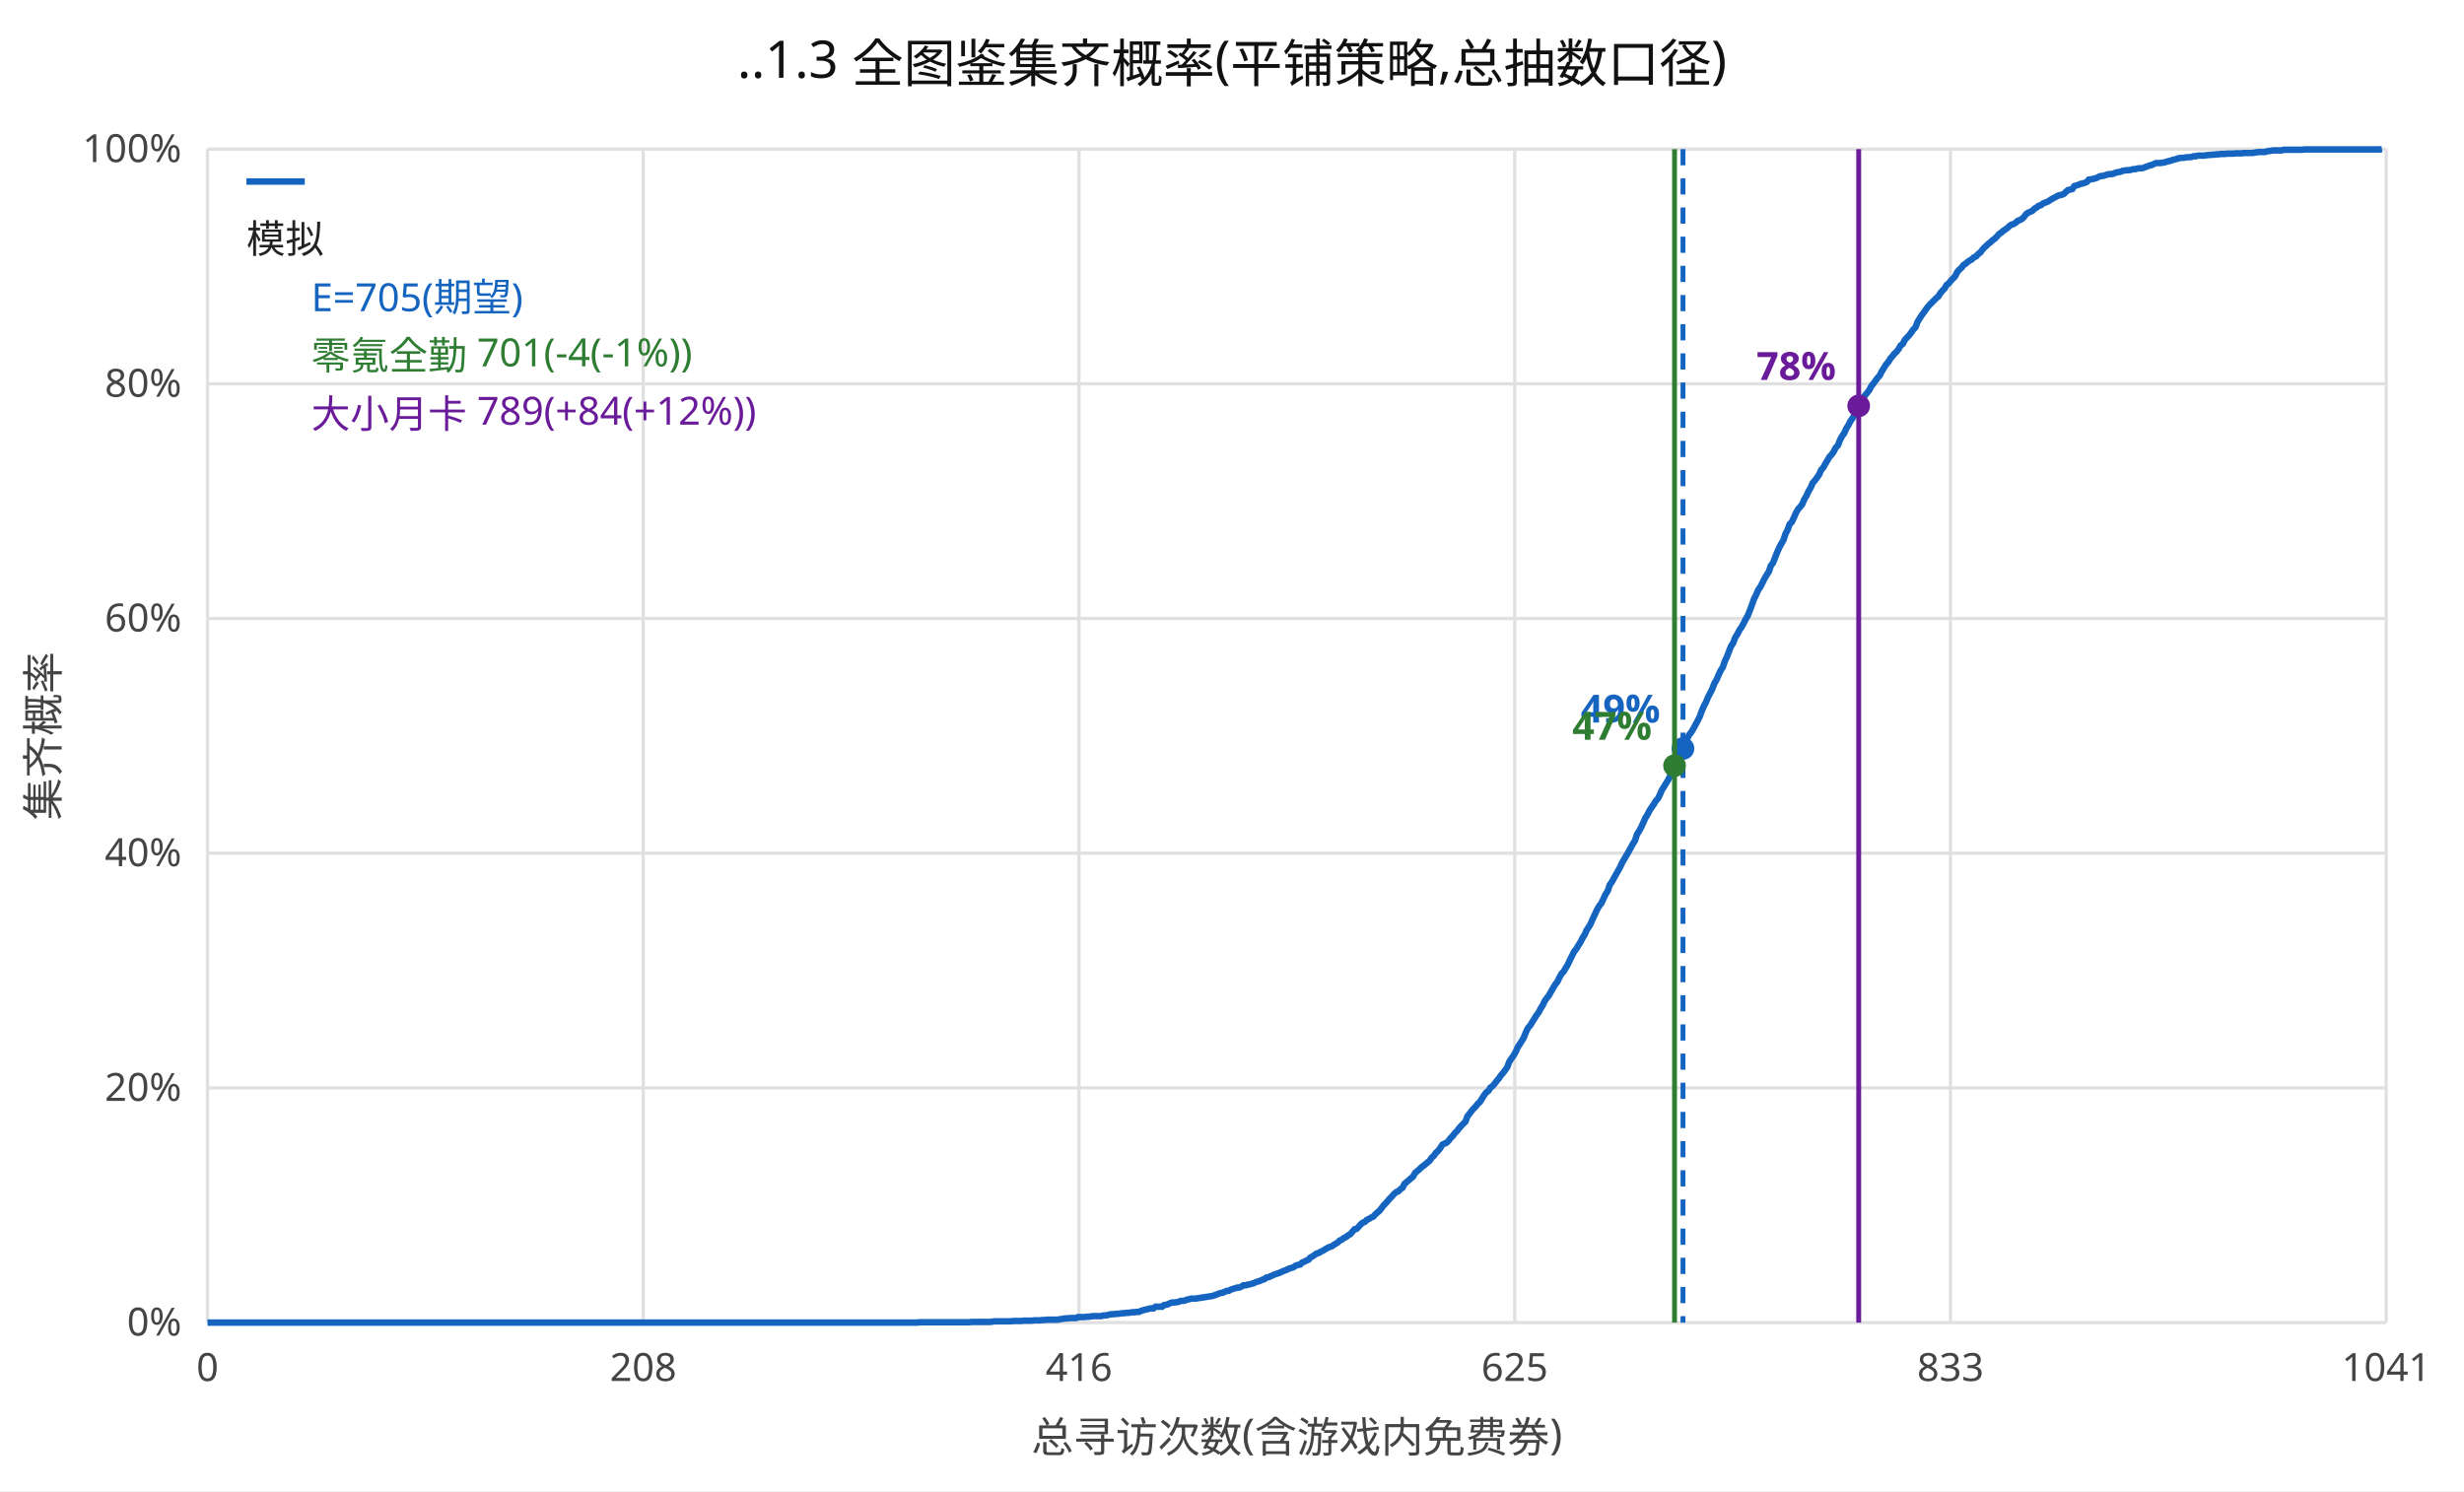
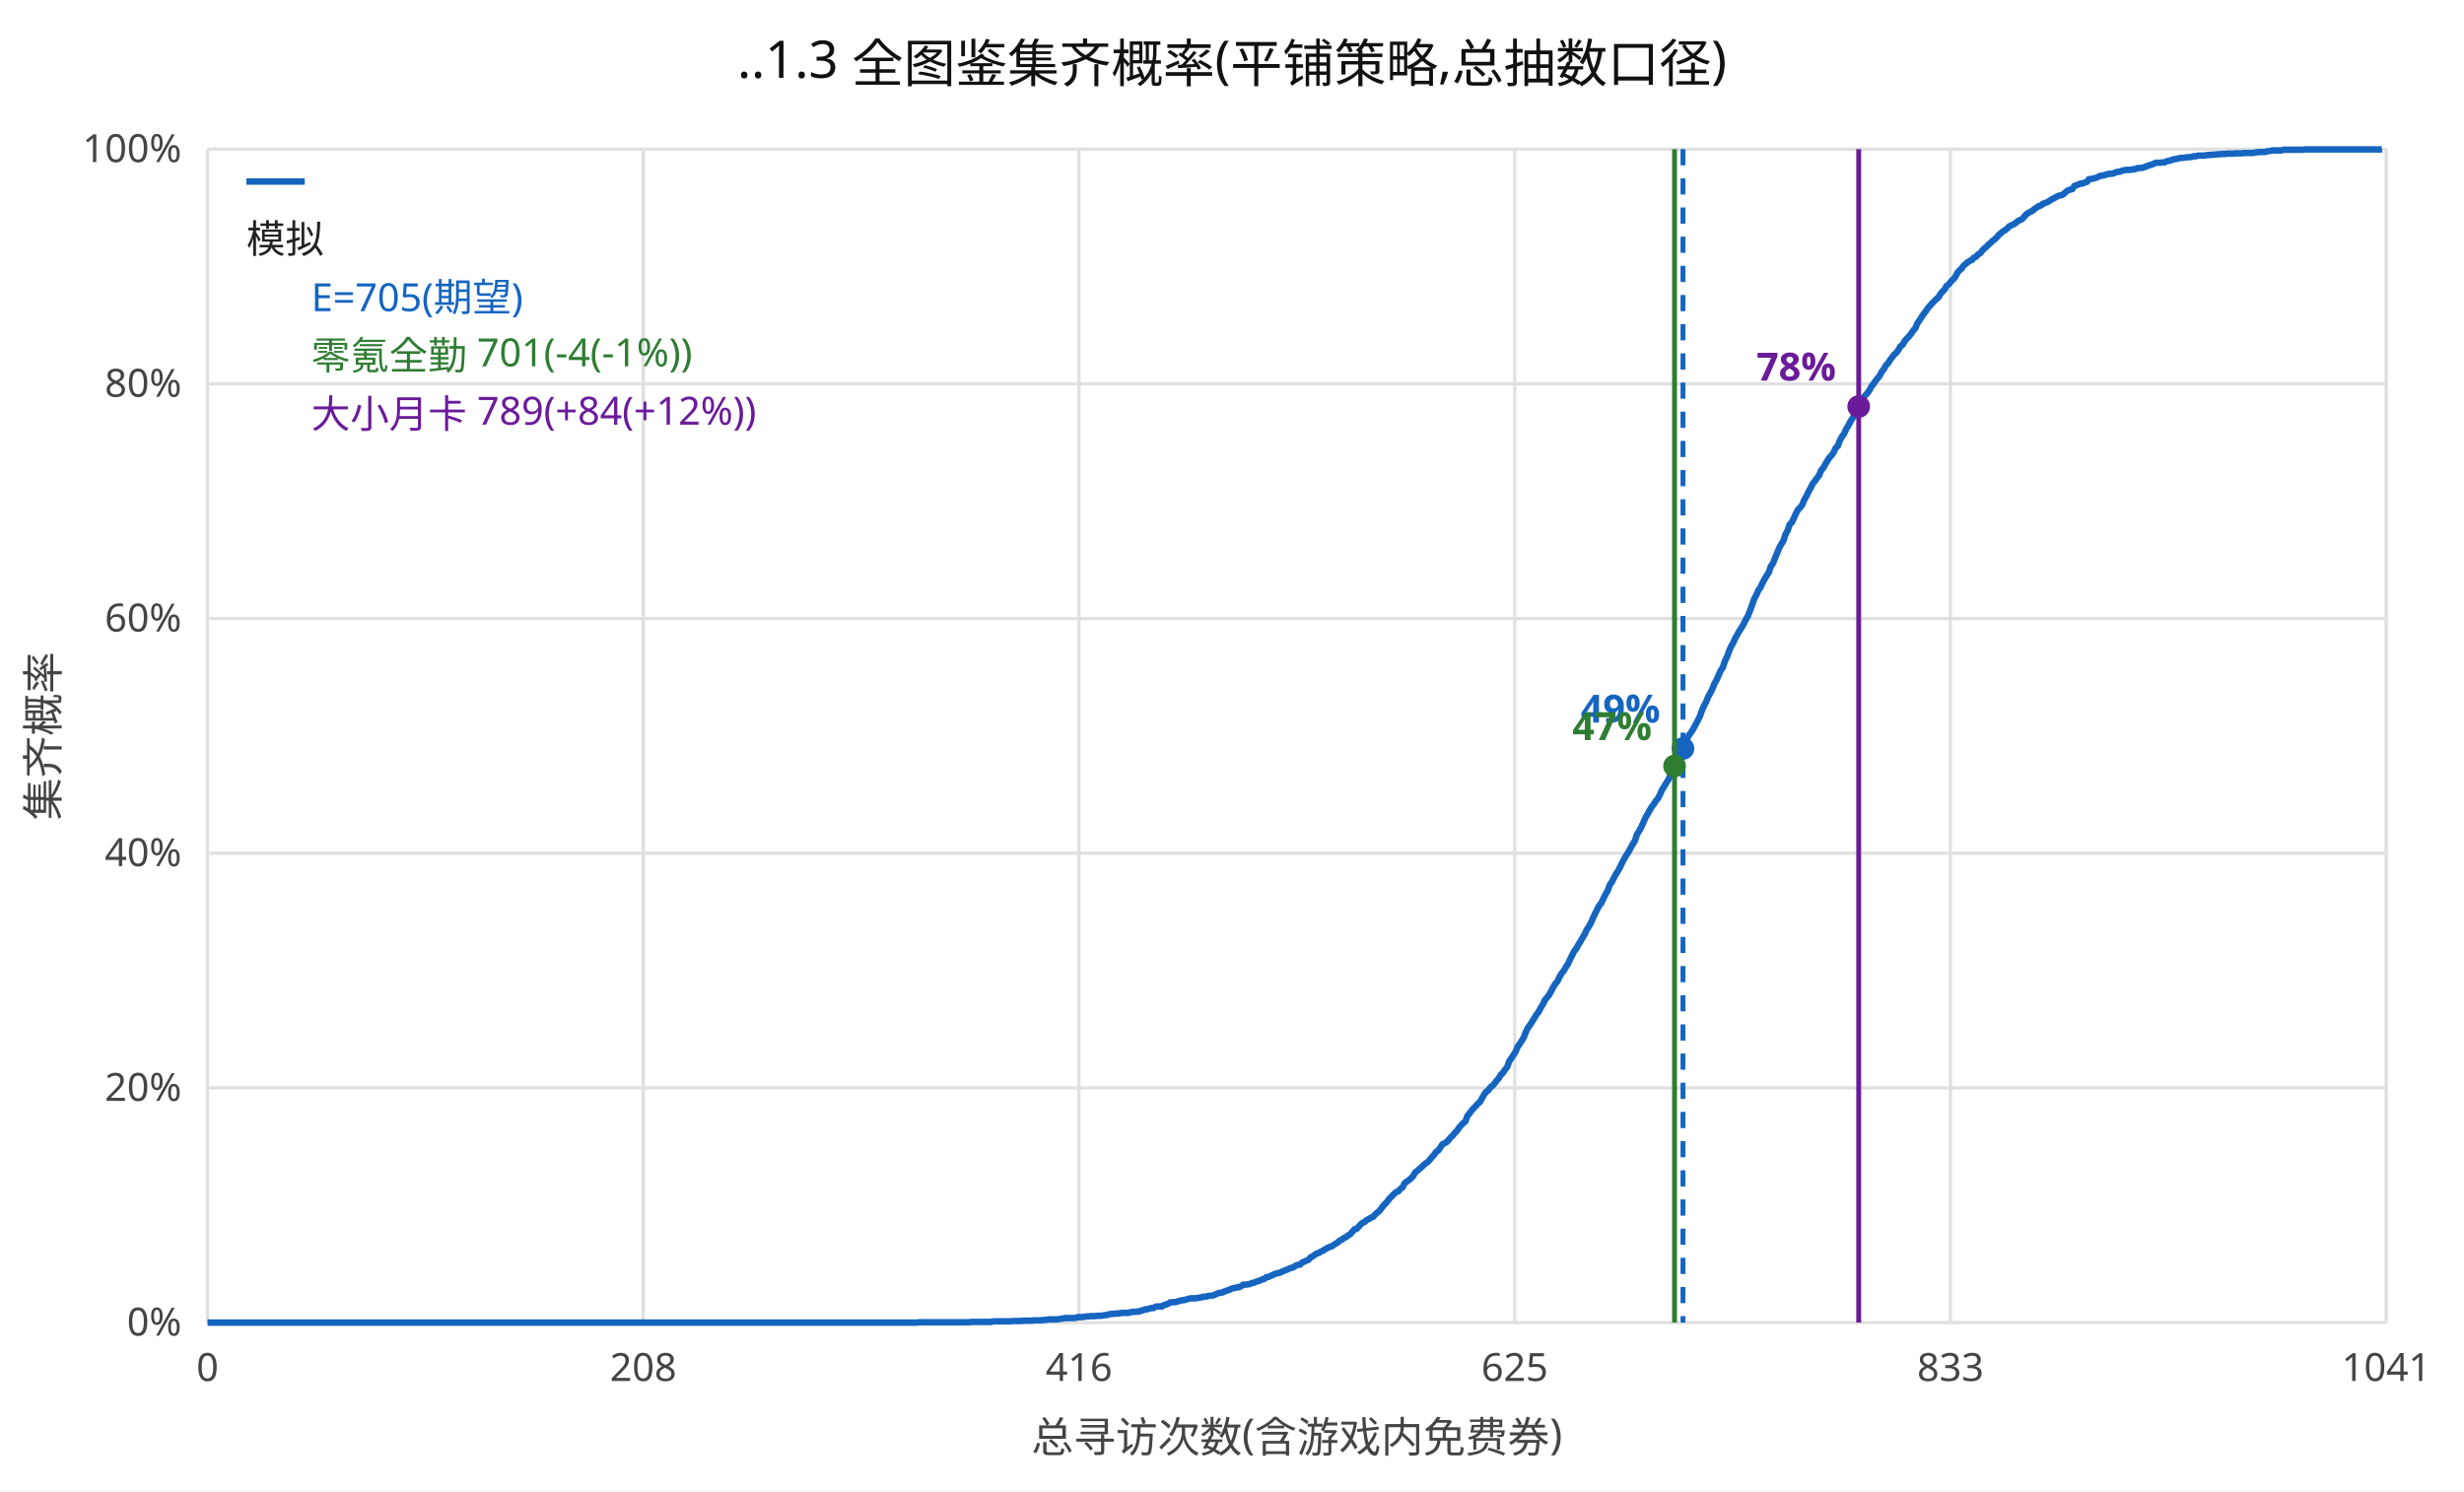
<svg xmlns="http://www.w3.org/2000/svg" width="760" height="460" viewBox="0 0 760 460" font-family="sans-serif">
  <rect x="0" y="0" width="760" height="460" fill="#ffffff" />
  <text x="380.0" y="24" text-anchor="middle" font-size="16" fill="#111">..1.3 全图鉴集齐概率(平铺策略,总抽数口径)</text>
  <line x1="64" y1="408.0" x2="736" y2="408.0" stroke="#e0e0e0" />
  <line x1="64.0" y1="46" x2="64.0" y2="408" stroke="#e0e0e0" />
  <line x1="64" y1="335.6" x2="736" y2="335.6" stroke="#e0e0e0" />
  <line x1="198.4" y1="46" x2="198.4" y2="408" stroke="#e0e0e0" />
  <line x1="64" y1="263.2" x2="736" y2="263.2" stroke="#e0e0e0" />
  <line x1="332.8" y1="46" x2="332.8" y2="408" stroke="#e0e0e0" />
  <line x1="64" y1="190.8" x2="736" y2="190.8" stroke="#e0e0e0" />
  <line x1="467.2" y1="46" x2="467.2" y2="408" stroke="#e0e0e0" />
  <line x1="64" y1="118.4" x2="736" y2="118.4" stroke="#e0e0e0" />
  <line x1="601.6" y1="46" x2="601.6" y2="408" stroke="#e0e0e0" />
  <line x1="64" y1="46.0" x2="736" y2="46.0" stroke="#e0e0e0" />
  <line x1="736.0" y1="46" x2="736.0" y2="408" stroke="#e0e0e0" />
-   <polyline points="64.0,408.0 64.6,408.0 65.3,408.0 65.9,408.0 66.6,408.0 67.2,408.0 67.9,408.0 68.5,408.0 69.2,408.0 69.8,408.0 70.5,408.0 71.1,408.0 71.7,408.0 72.4,408.0 73.0,408.0 73.7,408.0 74.3,408.0 75.0,408.0 75.6,408.0 76.3,408.0 76.9,408.0 77.6,408.0 78.2,408.0 78.8,408.0 79.5,408.0 80.1,408.0 80.8,408.0 81.4,408.0 82.1,408.0 82.7,408.0 83.4,408.0 84.0,408.0 84.7,408.0 85.3,408.0 85.9,408.0 86.6,408.0 87.2,408.0 87.9,408.0 88.5,408.0 89.2,408.0 89.8,408.0 90.5,408.0 91.1,408.0 91.8,408.0 92.4,408.0 93.0,408.0 93.7,408.0 94.3,408.0 95.0,408.0 95.6,408.0 96.3,408.0 96.9,408.0 97.6,408.0 98.2,408.0 98.9,408.0 99.5,408.0 100.1,408.0 100.8,408.0 101.4,408.0 102.1,408.0 102.7,408.0 103.4,408.0 104.0,408.0 104.7,408.0 105.3,408.0 106.0,408.0 106.6,408.0 107.3,408.0 107.9,408.0 108.5,408.0 109.2,408.0 109.8,408.0 110.5,408.0 111.1,408.0 111.8,408.0 112.4,408.0 113.1,408.0 113.7,408.0 114.4,408.0 115.0,408.0 115.6,408.0 116.3,408.0 116.9,408.0 117.6,408.0 118.2,408.0 118.9,408.0 119.5,408.0 120.2,408.0 120.8,408.0 121.5,408.0 122.1,408.0 122.7,408.0 123.4,408.0 124.0,408.0 124.7,408.0 125.3,408.0 126.0,408.0 126.6,408.0 127.3,408.0 127.9,408.0 128.6,408.0 129.2,408.0 129.8,408.0 130.5,408.0 131.1,408.0 131.8,408.0 132.4,408.0 133.1,408.0 133.7,408.0 134.4,408.0 135.0,408.0 135.7,408.0 136.3,408.0 136.9,408.0 137.6,408.0 138.2,408.0 138.9,408.0 139.5,408.0 140.2,408.0 140.8,408.0 141.5,408.0 142.1,408.0 142.8,408.0 143.4,408.0 144.0,408.0 144.7,408.0 145.3,408.0 146.0,408.0 146.6,408.0 147.3,408.0 147.9,408.0 148.6,408.0 149.2,408.0 149.9,408.0 150.5,408.0 151.1,408.0 151.8,408.0 152.4,408.0 153.1,408.0 153.7,408.0 154.4,408.0 155.0,408.0 155.7,408.0 156.3,408.0 157.0,408.0 157.6,408.0 158.2,408.0 158.9,408.0 159.5,408.0 160.2,408.0 160.8,408.0 161.5,408.0 162.1,408.0 162.8,408.0 163.4,408.0 164.1,408.0 164.7,408.0 165.3,408.0 166.0,408.0 166.6,408.0 167.3,408.0 167.9,408.0 168.6,408.0 169.2,408.0 169.9,408.0 170.5,408.0 171.2,408.0 171.8,408.0 172.4,408.0 173.1,408.0 173.7,408.0 174.4,408.0 175.0,408.0 175.7,408.0 176.3,408.0 177.0,408.0 177.6,408.0 178.3,408.0 178.9,408.0 179.6,408.0 180.2,408.0 180.8,408.0 181.5,408.0 182.1,408.0 182.8,408.0 183.4,408.0 184.1,408.0 184.7,408.0 185.4,408.0 186.0,408.0 186.7,408.0 187.3,408.0 187.9,408.0 188.6,408.0 189.2,408.0 189.9,408.0 190.5,408.0 191.2,408.0 191.8,408.0 192.5,408.0 193.1,408.0 193.8,408.0 194.4,408.0 195.0,408.0 195.7,408.0 196.3,408.0 197.0,408.0 197.6,408.0 198.3,408.0 198.9,408.0 199.6,408.0 200.2,408.0 200.9,408.0 201.5,408.0 202.1,408.0 202.8,408.0 203.4,408.0 204.1,408.0 204.7,408.0 205.4,408.0 206.0,408.0 206.7,408.0 207.3,408.0 208.0,408.0 208.6,408.0 209.2,408.0 209.9,408.0 210.5,408.0 211.2,408.0 211.8,408.0 212.5,408.0 213.1,408.0 213.8,408.0 214.4,408.0 215.1,408.0 215.7,408.0 216.3,408.0 217.0,408.0 217.6,408.0 218.3,408.0 218.9,408.0 219.6,408.0 220.2,408.0 220.9,408.0 221.5,408.0 222.2,408.0 222.8,408.0 223.4,408.0 224.1,408.0 224.7,408.0 225.4,408.0 226.0,408.0 226.7,408.0 227.3,408.0 228.0,408.0 228.6,408.0 229.3,408.0 229.9,408.0 230.5,408.0 231.2,408.0 231.8,408.0 232.5,408.0 233.1,408.0 233.8,408.0 234.4,408.0 235.1,408.0 235.7,408.0 236.4,408.0 237.0,408.0 237.6,408.0 238.3,408.0 238.9,408.0 239.6,408.0 240.2,408.0 240.9,408.0 241.5,408.0 242.2,408.0 242.8,408.0 243.5,408.0 244.1,408.0 244.7,408.0 245.4,408.0 246.0,408.0 246.7,408.0 247.3,408.0 248.0,408.0 248.6,408.0 249.3,408.0 249.9,408.0 250.6,408.0 251.2,408.0 251.9,408.0 252.5,408.0 253.1,408.0 253.8,408.0 254.4,408.0 255.1,408.0 255.7,408.0 256.4,408.0 257.0,408.0 257.7,408.0 258.3,408.0 259.0,408.0 259.6,408.0 260.2,408.0 260.9,408.0 261.5,408.0 262.2,408.0 262.8,408.0 263.5,408.0 264.1,408.0 264.8,408.0 265.4,408.0 266.1,408.0 266.7,408.0 267.3,408.0 268.0,408.0 268.6,408.0 269.3,408.0 269.9,408.0 270.6,408.0 271.2,408.0 271.9,408.0 272.5,408.0 273.2,408.0 273.8,408.0 274.4,408.0 275.1,408.0 275.7,408.0 276.4,408.0 277.0,408.0 277.7,408.0 278.3,408.0 279.0,408.0 279.6,408.0 280.3,408.0 280.9,408.0 281.5,408.0 282.2,408.0 282.8,408.0 283.5,407.9 284.1,407.9 284.8,407.9 285.4,407.9 286.1,407.9 286.7,407.9 287.4,407.9 288.0,407.9 288.6,407.9 289.3,407.9 289.9,407.9 290.6,407.9 291.2,407.9 291.9,407.9 292.5,407.9 293.2,407.9 293.8,407.9 294.5,407.9 295.1,407.9 295.7,407.9 296.4,407.9 297.0,407.9 297.7,407.9 298.3,407.9 299.0,407.9 299.6,407.8 300.3,407.8 300.9,407.8 301.6,407.8 302.2,407.8 302.8,407.8 303.5,407.8 304.1,407.8 304.8,407.8 305.4,407.8 306.1,407.7 306.7,407.6 307.4,407.6 308.0,407.6 308.7,407.6 309.3,407.6 309.9,407.6 310.6,407.6 311.2,407.6 311.9,407.6 312.5,407.5 313.2,407.5 313.8,407.5 314.5,407.5 315.1,407.5 315.8,407.4 316.4,407.4 317.0,407.4 317.7,407.4 318.3,407.4 319.0,407.3 319.6,407.3 320.3,407.3 320.9,407.3 321.6,407.2 322.2,407.2 322.9,407.1 323.5,407.1 324.1,407.1 324.8,407.1 325.4,407.1 326.1,407.1 326.7,407.0 327.4,406.9 328.0,406.8 328.7,406.7 329.3,406.7 330.0,406.6 330.6,406.6 331.3,406.6 331.9,406.6 332.5,406.3 333.2,406.3 333.8,406.3 334.5,406.3 335.1,406.2 335.8,406.2 336.4,406.1 337.1,406.0 337.7,406.0 338.4,406.0 339.0,406.0 339.6,406.0 340.3,405.8 340.9,405.8 341.6,405.7 342.2,405.5 342.9,405.4 343.5,405.4 344.2,405.3 344.8,405.3 345.5,405.2 346.1,405.1 346.7,405.1 347.4,405.0 348.0,405.0 348.7,404.9 349.3,404.8 350.0,404.8 350.6,404.7 351.3,404.7 351.9,404.4 352.6,404.2 353.2,404.0 353.8,403.9 354.5,403.7 355.1,403.6 355.8,403.6 356.4,403.1 357.1,403.1 357.7,403.1 358.4,403.1 359.0,402.6 359.7,402.5 360.3,402.3 360.9,402.0 361.6,401.8 362.2,401.8 362.9,401.7 363.5,401.6 364.2,401.3 364.8,401.3 365.5,401.2 366.1,400.9 366.8,400.8 367.4,400.6 368.0,400.6 368.7,400.6 369.3,400.5 370.0,400.4 370.6,400.3 371.3,400.2 371.9,400.1 372.6,400.0 373.2,399.9 373.9,399.8 374.5,399.6 375.1,399.4 375.8,399.1 376.4,398.9 377.1,398.8 377.7,398.5 378.4,398.2 379.0,398.2 379.7,397.8 380.3,397.6 381.0,397.4 381.6,397.2 382.2,397.2 382.9,396.9 383.5,396.5 384.2,396.5 384.8,396.3 385.5,396.2 386.1,396.0 386.8,395.8 387.4,395.5 388.1,395.3 388.7,395.1 389.3,394.8 390.0,394.6 390.6,394.1 391.3,394.0 391.9,393.7 392.6,393.4 393.2,393.1 393.9,392.9 394.5,392.7 395.2,392.4 395.8,392.1 396.4,391.9 397.1,391.6 397.7,391.3 398.4,391.1 399.0,390.9 399.7,390.4 400.3,390.2 401.0,390.1 401.6,389.5 402.3,389.2 402.9,388.9 403.6,388.6 404.2,387.9 404.8,387.6 405.5,387.1 406.1,386.7 406.8,386.5 407.4,386.1 408.1,385.8 408.7,385.4 409.4,385.0 410.0,384.7 410.7,384.5 411.3,384.1 411.9,383.7 412.6,383.3 413.2,382.7 413.9,382.4 414.5,381.9 415.2,381.6 415.8,381.1 416.5,380.7 417.1,380.0 417.8,379.2 418.4,379.1 419.0,378.5 419.7,377.7 420.3,377.2 421.0,376.9 421.6,376.3 422.3,376.0 422.9,375.6 423.6,375.3 424.2,374.6 424.9,374.0 425.5,373.5 426.1,372.7 426.8,371.8 427.4,371.2 428.1,370.4 428.7,369.7 429.4,369.0 430.0,368.3 430.7,367.7 431.3,367.5 432.0,366.8 432.6,366.4 433.2,365.2 433.9,364.6 434.5,364.1 435.2,363.5 435.8,363.0 436.5,361.8 437.1,361.3 437.8,360.7 438.4,360.1 439.1,359.6 439.7,359.1 440.3,358.6 441.0,358.0 441.6,357.1 442.3,356.5 442.9,355.6 443.6,355.0 444.2,354.2 444.9,353.1 445.5,352.8 446.2,352.5 446.8,351.9 447.4,351.1 448.1,350.4 448.7,349.6 449.4,348.9 450.0,348.1 450.7,347.3 451.3,346.7 452.0,346.0 452.6,344.4 453.3,343.5 453.9,342.7 454.5,342.0 455.2,341.3 455.8,340.5 456.5,339.9 457.1,338.9 457.8,337.8 458.4,337.0 459.1,336.5 459.7,335.5 460.4,335.0 461.0,334.3 461.6,333.5 462.3,332.7 462.9,331.8 463.6,331.0 464.2,330.2 464.9,329.2 465.5,327.6 466.2,326.5 466.8,325.7 467.5,324.5 468.1,323.1 468.7,322.2 469.4,321.1 470.0,320.1 470.7,318.3 471.3,317.1 472.0,316.3 472.6,315.3 473.3,314.2 473.9,313.2 474.6,312.3 475.2,311.1 475.9,310.0 476.5,308.7 477.1,307.9 477.8,307.0 478.4,305.9 479.1,304.7 479.7,303.7 480.4,302.8 481.0,301.5 481.7,300.3 482.3,299.7 483.0,298.5 483.6,297.5 484.2,296.2 484.9,294.8 485.5,293.6 486.2,292.7 486.8,291.7 487.5,290.6 488.1,289.4 488.8,288.3 489.4,286.9 490.1,285.9 490.7,284.8 491.3,283.4 492.0,281.9 492.6,280.6 493.3,279.4 493.9,278.7 494.6,277.2 495.2,275.9 495.9,274.8 496.5,273.0 497.2,272.0 497.8,270.9 498.4,269.8 499.1,268.6 499.7,267.5 500.4,266.0 501.0,265.0 501.7,263.8 502.3,262.8 503.0,261.5 503.6,260.4 504.3,259.3 504.9,257.4 505.5,256.5 506.2,255.2 506.8,253.9 507.5,252.3 508.1,251.4 508.8,250.0 509.4,249.1 510.1,248.1 510.7,247.1 511.4,246.3 512.0,245.1 512.6,243.7 513.3,242.6 513.9,241.6 514.6,240.5 515.2,239.2 515.9,237.8 516.5,236.2 517.2,234.9 517.8,233.7 518.5,232.5 519.1,231.0 519.7,229.8 520.4,227.9 521.0,226.7 521.7,225.8 522.3,224.8 523.0,223.5 523.6,222.4 524.3,221.0 524.9,219.3 525.6,217.7 526.2,216.6 526.8,215.1 527.5,213.8 528.1,212.6 528.8,210.8 529.4,209.8 530.1,208.2 530.7,206.9 531.4,205.8 532.0,204.0 532.7,202.5 533.3,200.9 533.9,199.4 534.6,198.3 535.2,196.7 535.9,195.6 536.5,194.4 537.2,193.4 537.8,192.3 538.5,190.9 539.1,189.9 539.8,188.1 540.4,186.5 541.0,184.8 541.7,183.4 542.3,182.0 543.0,181.0 543.6,179.8 544.3,178.4 544.9,177.4 545.6,176.3 546.2,174.5 546.9,173.6 547.5,172.0 548.1,170.5 548.8,168.9 549.4,167.8 550.1,166.6 550.7,164.7 551.4,163.4 552.0,161.7 552.7,161.0 553.3,159.7 554.0,158.1 554.6,157.1 555.3,156.3 555.9,155.5 556.5,154.1 557.2,152.9 557.8,151.6 558.5,150.4 559.1,149.0 559.8,148.2 560.4,147.4 561.1,146.4 561.7,145.0 562.4,144.2 563.0,143.1 563.6,142.1 564.3,140.9 564.9,140.3 565.6,139.3 566.2,138.1 566.9,137.4 567.5,135.8 568.2,134.5 568.8,133.7 569.5,132.1 570.1,131.2 570.7,130.0 571.4,129.0 572.0,128.0 572.7,126.5 573.3,125.2 574.0,123.8 574.6,122.8 575.3,121.9 575.9,121.2 576.6,120.3 577.2,119.1 577.8,118.4 578.5,117.4 579.1,116.6 579.8,115.8 580.4,114.6 581.1,113.5 581.7,112.5 582.4,111.7 583.0,110.7 583.7,109.9 584.3,109.1 584.9,108.6 585.6,107.7 586.2,106.6 586.9,106.1 587.5,104.9 588.2,104.1 588.8,103.5 589.5,102.6 590.1,101.7 590.8,101.0 591.4,99.4 592.0,98.4 592.7,97.3 593.3,96.5 594.0,95.5 594.6,94.7 595.3,93.9 595.9,93.3 596.6,92.6 597.2,92.0 597.9,91.4 598.5,90.4 599.1,89.7 599.8,89.0 600.4,87.9 601.1,87.4 601.7,86.6 602.4,85.9 603.0,85.3 603.7,83.9 604.3,83.2 605.0,82.6 605.6,81.8 606.2,81.4 606.9,80.8 607.5,80.4 608.2,80.0 608.8,79.4 609.5,79.1 610.1,78.4 610.8,77.9 611.4,77.1 612.1,76.3 612.7,75.8 613.3,75.2 614.0,74.7 614.6,74.1 615.3,73.6 615.9,73.0 616.6,72.2 617.2,71.8 617.9,71.2 618.5,70.8 619.2,70.3 619.8,69.7 620.4,69.3 621.1,69.1 621.7,68.7 622.4,68.1 623.0,67.9 623.7,67.5 624.3,66.9 625.0,66.0 625.6,65.6 626.3,65.3 626.9,65.0 627.6,64.3 628.2,64.0 628.8,63.5 629.5,63.3 630.1,62.8 630.8,62.5 631.4,62.3 632.1,61.9 632.7,61.5 633.4,61.1 634.0,60.8 634.7,60.4 635.3,60.2 635.9,60.1 636.6,59.8 637.2,59.2 637.9,58.6 638.5,58.5 639.2,58.3 639.8,57.4 640.5,57.2 641.1,57.0 641.8,56.7 642.4,56.6 643.0,56.4 643.7,56.1 644.3,55.4 645.0,55.3 645.6,55.2 646.3,55.0 646.9,54.8 647.6,54.4 648.2,54.3 648.9,54.2 649.5,54.0 650.1,53.8 650.8,53.7 651.4,53.7 652.1,53.5 652.7,53.2 653.4,53.1 654.0,53.0 654.7,52.7 655.3,52.6 656.0,52.5 656.6,52.5 657.2,52.4 657.9,52.2 658.5,52.2 659.2,52.0 659.8,51.9 660.5,51.9 661.1,51.8 661.8,51.5 662.4,51.3 663.1,51.0 663.7,50.9 664.3,50.6 665.0,50.3 665.6,50.3 666.3,50.3 666.9,50.2 667.6,50.1 668.2,49.9 668.9,49.7 669.5,49.6 670.2,49.3 670.8,49.2 671.4,49.0 672.1,48.8 672.7,48.7 673.4,48.7 674.0,48.6 674.7,48.5 675.3,48.5 676.0,48.4 676.6,48.2 677.3,48.2 677.9,48.0 678.5,48.0 679.2,48.0 679.8,48.0 680.5,47.9 681.1,47.8 681.8,47.8 682.4,47.7 683.1,47.7 683.7,47.6 684.4,47.6 685.0,47.5 685.6,47.5 686.3,47.5 686.9,47.4 687.6,47.4 688.2,47.4 688.9,47.4 689.5,47.3 690.2,47.3 690.8,47.3 691.5,47.3 692.1,47.2 692.7,47.2 693.4,47.2 694.0,47.2 694.7,47.2 695.3,47.1 696.0,47.0 696.6,46.9 697.3,46.9 697.9,46.9 698.6,46.9 699.2,46.7 699.9,46.6 700.5,46.5 701.1,46.4 701.8,46.4 702.4,46.4 703.1,46.4 703.7,46.4 704.4,46.2 705.0,46.2 705.7,46.2 706.3,46.2 707.0,46.2 707.6,46.2 708.2,46.2 708.9,46.2 709.5,46.2 710.2,46.2 710.8,46.1 711.5,46.1 712.1,46.1 712.8,46.1 713.4,46.1 714.1,46.1 714.7,46.1 715.3,46.1 716.0,46.1 716.6,46.1 717.3,46.1 717.9,46.1 718.6,46.1 719.2,46.1 719.9,46.1 720.5,46.1 721.2,46.1 721.8,46.1 722.4,46.1 723.1,46.1 723.7,46.1 724.4,46.1 725.0,46.1 725.7,46.1 726.3,46.1 727.0,46.1 727.6,46.1 728.3,46.1 728.9,46.1 729.5,46.1 730.2,46.1 730.8,46.1 731.5,46.1 732.1,46.1 732.8,46.1 733.4,46.1 734.1,46.1 734.7,46.0" fill="none" stroke="#1565c0" stroke-width="2" />
+   <polyline points="64.0,408.0 64.6,408.0 65.3,408.0 65.9,408.0 66.6,408.0 67.2,408.0 67.9,408.0 68.5,408.0 69.2,408.0 69.8,408.0 70.5,408.0 71.1,408.0 71.7,408.0 72.4,408.0 73.0,408.0 73.7,408.0 74.3,408.0 75.0,408.0 75.6,408.0 76.3,408.0 76.9,408.0 77.6,408.0 78.2,408.0 78.8,408.0 79.5,408.0 80.1,408.0 80.8,408.0 81.4,408.0 82.1,408.0 82.7,408.0 83.4,408.0 84.0,408.0 84.7,408.0 85.3,408.0 85.9,408.0 86.6,408.0 87.2,408.0 87.9,408.0 88.5,408.0 89.2,408.0 89.8,408.0 90.5,408.0 91.1,408.0 91.8,408.0 92.4,408.0 93.0,408.0 93.7,408.0 94.3,408.0 95.0,408.0 95.6,408.0 96.3,408.0 96.9,408.0 97.6,408.0 98.2,408.0 98.9,408.0 99.5,408.0 100.1,408.0 100.8,408.0 101.4,408.0 102.1,408.0 102.7,408.0 103.4,408.0 104.0,408.0 104.7,408.0 105.3,408.0 106.0,408.0 106.6,408.0 107.3,408.0 107.9,408.0 108.5,408.0 109.2,408.0 109.8,408.0 110.5,408.0 111.1,408.0 111.8,408.0 112.4,408.0 113.1,408.0 113.7,408.0 114.4,408.0 115.0,408.0 115.6,408.0 116.3,408.0 116.9,408.0 117.6,408.0 118.2,408.0 118.9,408.0 119.5,408.0 120.2,408.0 120.8,408.0 121.5,408.0 122.1,408.0 122.7,408.0 123.4,408.0 124.0,408.0 124.7,408.0 125.3,408.0 126.0,408.0 126.6,408.0 127.3,408.0 127.9,408.0 128.6,408.0 129.2,408.0 129.8,408.0 130.5,408.0 131.1,408.0 131.8,408.0 132.4,408.0 133.1,408.0 133.7,408.0 134.4,408.0 135.0,408.0 135.7,408.0 136.3,408.0 136.9,408.0 137.6,408.0 138.2,408.0 138.9,408.0 139.5,408.0 140.2,408.0 140.8,408.0 141.5,408.0 142.1,408.0 142.8,408.0 143.4,408.0 144.0,408.0 144.7,408.0 145.3,408.0 146.0,408.0 146.6,408.0 147.3,408.0 147.9,408.0 148.6,408.0 149.2,408.0 149.9,408.0 150.5,408.0 151.1,408.0 151.8,408.0 152.4,408.0 153.1,408.0 153.7,408.0 154.4,408.0 155.0,408.0 155.7,408.0 156.3,408.0 157.0,408.0 157.6,408.0 158.2,408.0 158.9,408.0 159.5,408.0 160.2,408.0 160.8,408.0 161.5,408.0 162.1,408.0 162.8,408.0 163.4,408.0 164.1,408.0 164.7,408.0 165.3,408.0 166.0,408.0 166.6,408.0 167.3,408.0 167.9,408.0 168.6,408.0 169.2,408.0 169.9,408.0 170.5,408.0 171.2,408.0 171.8,408.0 172.4,408.0 173.1,408.0 173.7,408.0 174.4,408.0 175.0,408.0 175.7,408.0 176.3,408.0 177.0,408.0 177.6,408.0 178.3,408.0 178.9,408.0 179.6,408.0 180.2,408.0 180.8,408.0 181.5,408.0 182.1,408.0 182.8,408.0 183.4,408.0 184.1,408.0 184.7,408.0 185.4,408.0 186.0,408.0 186.7,408.0 187.3,408.0 187.9,408.0 188.6,408.0 189.2,408.0 189.9,408.0 190.5,408.0 191.2,408.0 191.8,408.0 192.5,408.0 193.1,408.0 193.8,408.0 194.4,408.0 195.0,408.0 195.7,408.0 196.3,408.0 197.0,408.0 197.6,408.0 198.3,408.0 198.9,408.0 199.6,408.0 200.2,408.0 200.9,408.0 201.5,408.0 202.1,408.0 202.8,408.0 203.4,408.0 204.1,408.0 204.7,408.0 205.4,408.0 206.0,408.0 206.7,408.0 207.3,408.0 208.0,408.0 208.6,408.0 209.2,408.0 209.9,408.0 210.5,408.0 211.2,408.0 211.8,408.0 212.5,408.0 213.1,408.0 213.8,408.0 214.4,408.0 215.1,408.0 215.7,408.0 216.3,408.0 217.0,408.0 217.6,408.0 218.3,408.0 218.9,408.0 219.6,408.0 220.2,408.0 220.9,408.0 221.5,408.0 222.2,408.0 222.8,408.0 223.4,408.0 224.1,408.0 224.7,408.0 225.4,408.0 226.0,408.0 226.7,408.0 227.3,408.0 228.0,408.0 228.6,408.0 229.3,408.0 229.9,408.0 230.5,408.0 231.2,408.0 231.8,408.0 232.5,408.0 233.1,408.0 233.8,408.0 234.4,408.0 235.1,408.0 235.7,408.0 236.4,408.0 237.0,408.0 237.6,408.0 238.3,408.0 238.9,408.0 239.6,408.0 240.2,408.0 240.9,408.0 241.5,408.0 242.2,408.0 242.8,408.0 243.5,408.0 244.1,408.0 244.7,408.0 245.4,408.0 246.0,408.0 246.7,408.0 247.3,408.0 248.0,408.0 248.6,408.0 249.3,408.0 249.9,408.0 250.6,408.0 251.2,408.0 251.9,408.0 252.5,408.0 253.1,408.0 253.8,408.0 254.4,408.0 255.1,408.0 255.7,408.0 256.4,408.0 257.0,408.0 257.7,408.0 258.3,408.0 259.0,408.0 259.6,408.0 260.2,408.0 260.9,408.0 261.5,408.0 262.2,408.0 262.8,408.0 263.5,408.0 264.1,408.0 264.8,408.0 265.4,408.0 266.1,408.0 266.7,408.0 267.3,408.0 268.0,408.0 268.6,408.0 269.3,408.0 269.9,408.0 270.6,408.0 271.2,408.0 271.9,408.0 272.5,408.0 273.2,408.0 273.8,408.0 274.4,408.0 275.1,408.0 275.7,408.0 276.4,408.0 277.0,408.0 277.7,408.0 278.3,408.0 279.0,408.0 279.6,408.0 280.3,408.0 280.9,408.0 281.5,408.0 282.2,408.0 282.8,408.0 283.5,407.9 284.1,407.9 284.8,407.9 285.4,407.9 286.1,407.9 286.7,407.9 287.4,407.9 288.0,407.9 288.6,407.9 289.3,407.9 289.9,407.9 290.6,407.9 291.2,407.9 291.9,407.9 292.5,407.9 293.2,407.9 293.8,407.9 294.5,407.9 295.1,407.9 295.7,407.9 296.4,407.9 297.0,407.9 297.7,407.9 298.3,407.9 299.0,407.9 299.6,407.8 300.3,407.8 300.9,407.8 301.6,407.8 302.2,407.8 302.8,407.8 303.5,407.8 304.1,407.8 304.8,407.8 305.4,407.8 306.1,407.7 306.7,407.6 307.4,407.6 308.0,407.6 308.7,407.6 309.3,407.6 309.9,407.6 310.6,407.6 311.2,407.6 311.9,407.6 312.5,407.5 313.2,407.5 313.8,407.5 314.5,407.5 315.1,407.5 315.8,407.4 316.4,407.4 317.0,407.4 317.7,407.4 318.3,407.4 319.0,407.3 319.6,407.3 320.3,407.3 320.9,407.3 321.6,407.2 322.2,407.2 322.9,407.1 323.5,407.0 324.1,407.0 324.8,407.0 325.4,407.0 326.1,407.0 326.7,406.9 327.4,406.8 328.0,406.7 328.7,406.6 329.3,406.6 330.0,406.6 330.6,406.6 331.3,406.6 331.9,406.5 332.5,406.3 333.2,406.3 333.8,406.3 334.5,406.2 335.1,406.1 335.8,406.1 336.4,406.0 337.1,406.0 337.7,406.0 338.4,405.9 339.0,405.9 339.6,405.9 340.3,405.8 340.9,405.7 341.6,405.6 342.2,405.4 342.9,405.3 343.5,405.3 344.2,405.2 344.8,405.2 345.5,405.1 346.1,405.0 346.7,405.0 347.4,405.0 348.0,405.0 348.7,404.8 349.3,404.7 350.0,404.7 350.6,404.6 351.3,404.6 351.9,404.3 352.6,404.2 353.2,403.9 353.8,403.9 354.5,403.7 355.1,403.5 355.8,403.5 356.4,403.1 357.1,403.0 357.7,403.0 358.4,403.0 359.0,402.6 359.7,402.4 360.3,402.2 360.9,401.8 361.6,401.7 362.2,401.7 362.9,401.6 363.5,401.4 364.2,401.2 364.8,401.1 365.5,401.0 366.1,400.8 366.8,400.6 367.4,400.5 368.0,400.5 368.7,400.5 369.3,400.4 370.0,400.3 370.6,400.2 371.3,400.0 371.9,400.0 372.6,399.8 373.2,399.7 373.9,399.7 374.5,399.5 375.1,399.2 375.8,398.9 376.4,398.8 377.1,398.7 377.7,398.4 378.4,398.1 379.0,398.0 379.7,397.6 380.3,397.4 381.0,397.3 381.6,397.1 382.2,397.1 382.9,396.7 383.5,396.3 384.2,396.3 384.8,396.2 385.5,396.1 386.1,395.8 386.8,395.7 387.4,395.4 388.1,395.2 388.7,395.0 389.3,394.7 390.0,394.5 390.6,394.0 391.3,393.9 391.9,393.6 392.6,393.3 393.2,393.0 393.9,392.8 394.5,392.7 395.2,392.4 395.8,392.1 396.4,391.9 397.1,391.6 397.7,391.3 398.4,391.1 399.0,390.9 399.7,390.4 400.3,390.2 401.0,390.1 401.6,389.5 402.3,389.2 402.9,388.9 403.6,388.6 404.2,387.9 404.8,387.6 405.5,387.1 406.1,386.7 406.8,386.5 407.4,386.1 408.1,385.8 408.7,385.4 409.4,385.0 410.0,384.7 410.7,384.5 411.3,384.1 411.9,383.7 412.6,383.3 413.2,382.7 413.9,382.4 414.5,381.9 415.2,381.6 415.8,381.1 416.5,380.7 417.1,380.0 417.8,379.2 418.4,379.1 419.0,378.5 419.7,377.7 420.3,377.2 421.0,376.9 421.6,376.3 422.3,376.0 422.9,375.6 423.6,375.3 424.2,374.6 424.9,374.0 425.5,373.5 426.1,372.7 426.8,371.8 427.4,371.2 428.1,370.4 428.7,369.6 429.4,368.9 430.0,368.3 430.7,367.7 431.3,367.5 432.0,366.7 432.6,366.3 433.2,365.1 433.9,364.5 434.5,364.1 435.2,363.5 435.8,362.9 436.5,361.7 437.1,361.2 437.8,360.6 438.4,360.1 439.1,359.4 439.7,358.9 440.3,358.5 441.0,357.8 441.6,357.0 442.3,356.3 442.9,355.4 443.6,354.9 444.2,354.1 444.9,353.0 445.5,352.7 446.2,352.3 446.8,351.7 447.4,350.9 448.1,350.3 448.7,349.5 449.4,348.8 450.0,347.9 450.7,347.1 451.3,346.5 452.0,345.9 452.6,344.3 453.3,343.4 453.9,342.6 454.5,341.9 455.2,341.2 455.8,340.5 456.5,339.9 457.1,338.8 457.8,337.6 458.4,336.8 459.1,336.3 459.7,335.4 460.4,334.9 461.0,334.2 461.6,333.4 462.3,332.6 462.9,331.6 463.6,330.9 464.2,330.0 464.9,329.1 465.5,327.4 466.2,326.4 466.8,325.5 467.5,324.4 468.1,322.9 468.7,322.1 469.4,321.0 470.0,320.0 470.7,318.2 471.3,317.0 472.0,316.1 472.6,315.1 473.3,314.0 473.9,313.0 474.6,312.1 475.2,310.9 475.9,309.8 476.5,308.5 477.1,307.8 477.8,306.9 478.4,305.8 479.1,304.5 479.7,303.5 480.4,302.7 481.0,301.4 481.7,300.2 482.3,299.5 483.0,298.3 483.6,297.4 484.2,296.1 484.9,294.7 485.5,293.5 486.2,292.6 486.8,291.5 487.5,290.4 488.1,289.3 488.8,288.2 489.4,286.8 490.1,285.8 490.7,284.7 491.3,283.3 492.0,281.8 492.6,280.6 493.3,279.3 493.9,278.6 494.6,277.1 495.2,275.9 495.9,274.7 496.5,273.0 497.2,272.0 497.8,270.8 498.4,269.7 499.1,268.6 499.7,267.5 500.4,266.0 501.0,264.9 501.7,263.7 502.3,262.8 503.0,261.5 503.6,260.4 504.3,259.3 504.9,257.4 505.5,256.5 506.2,255.2 506.8,253.9 507.5,252.3 508.1,251.3 508.8,250.0 509.4,249.0 510.1,248.1 510.7,247.1 511.4,246.3 512.0,245.1 512.6,243.7 513.3,242.6 513.9,241.6 514.6,240.5 515.2,239.2 515.9,237.9 516.5,236.3 517.2,234.9 517.8,233.7 518.5,232.5 519.1,231.0 519.7,229.8 520.4,227.9 521.0,226.7 521.7,225.8 522.3,224.8 523.0,223.5 523.6,222.4 524.3,221.0 524.9,219.3 525.6,217.7 526.2,216.6 526.8,215.1 527.5,213.8 528.1,212.7 528.8,210.9 529.4,209.9 530.1,208.3 530.7,206.9 531.4,205.9 532.0,204.0 532.7,202.6 533.3,200.9 533.9,199.5 534.6,198.3 535.2,196.9 535.9,195.7 536.5,194.6 537.2,193.6 537.8,192.5 538.5,191.1 539.1,190.1 539.8,188.3 540.4,186.7 541.0,184.9 541.7,183.6 542.3,182.2 543.0,181.2 543.6,179.9 544.3,178.6 544.9,177.6 545.6,176.5 546.2,174.7 546.9,173.7 547.5,172.1 548.1,170.7 548.8,169.0 549.4,167.9 550.1,166.8 550.7,164.9 551.4,163.6 552.0,161.8 552.7,161.1 553.3,159.8 554.0,158.3 554.6,157.2 555.3,156.5 555.9,155.7 556.5,154.2 557.2,153.0 557.8,151.7 558.5,150.5 559.1,149.2 559.8,148.4 560.4,147.5 561.1,146.6 561.7,145.1 562.4,144.3 563.0,143.2 563.6,142.2 564.3,141.1 564.9,140.5 565.6,139.5 566.2,138.2 566.9,137.5 567.5,135.8 568.2,134.6 568.8,133.8 569.5,132.2 570.1,131.3 570.7,130.1 571.4,129.0 572.0,128.1 572.7,126.6 573.3,125.4 574.0,123.9 574.6,123.0 575.3,122.0 575.9,121.4 576.6,120.4 577.2,119.3 577.8,118.5 578.5,117.5 579.1,116.7 579.8,115.9 580.4,114.7 581.1,113.8 581.7,112.7 582.4,112.0 583.0,111.0 583.7,110.1 584.3,109.3 584.9,108.8 585.6,107.9 586.2,106.8 586.9,106.3 587.5,105.2 588.2,104.4 588.8,103.8 589.5,102.9 590.1,102.0 590.8,101.2 591.4,99.7 592.0,98.9 592.7,97.8 593.3,96.9 594.0,96.0 594.6,95.1 595.3,94.3 595.9,93.6 596.6,92.9 597.2,92.3 597.9,91.7 598.5,90.7 599.1,90.0 599.8,89.3 600.4,88.2 601.1,87.7 601.7,86.9 602.4,86.2 603.0,85.6 603.7,84.2 604.3,83.5 605.0,82.9 605.6,82.0 606.2,81.5 606.9,80.9 607.5,80.5 608.2,80.2 608.8,79.5 609.5,79.2 610.1,78.5 610.8,78.1 611.4,77.3 612.1,76.6 612.7,76.1 613.3,75.5 614.0,74.9 614.6,74.3 615.3,73.8 615.9,73.2 616.6,72.4 617.2,71.9 617.9,71.3 618.5,71.0 619.2,70.4 619.8,69.8 620.4,69.5 621.1,69.2 621.7,68.8 622.4,68.2 623.0,67.9 623.7,67.6 624.3,66.9 625.0,66.1 625.6,65.7 626.3,65.3 626.9,65.0 627.6,64.4 628.2,64.0 628.8,63.6 629.5,63.4 630.1,62.9 630.8,62.6 631.4,62.4 632.1,62.0 632.7,61.6 633.4,61.2 634.0,60.9 634.7,60.5 635.3,60.3 635.9,60.2 636.6,59.8 637.2,59.2 637.9,58.7 638.5,58.5 639.2,58.3 639.8,57.4 640.5,57.1 641.1,56.9 641.8,56.6 642.4,56.6 643.0,56.3 643.7,56.1 644.3,55.3 645.0,55.2 645.6,55.1 646.3,54.9 646.9,54.7 647.6,54.3 648.2,54.2 648.9,54.1 649.5,53.9 650.1,53.7 650.8,53.6 651.4,53.6 652.1,53.4 652.7,53.1 653.4,53.0 654.0,52.9 654.7,52.6 655.3,52.5 656.0,52.4 656.6,52.4 657.2,52.4 657.9,52.2 658.5,52.2 659.2,51.9 659.8,51.8 660.5,51.8 661.1,51.7 661.8,51.4 662.4,51.2 663.1,50.9 663.7,50.8 664.3,50.5 665.0,50.2 665.6,50.2 666.3,50.2 666.9,50.1 667.6,50.1 668.2,49.8 668.9,49.6 669.5,49.5 670.2,49.2 670.8,49.1 671.4,49.0 672.1,48.8 672.7,48.7 673.4,48.7 674.0,48.6 674.7,48.5 675.3,48.5 676.0,48.4 676.6,48.2 677.3,48.2 677.9,48.0 678.5,48.0 679.2,48.0 679.8,48.0 680.5,47.9 681.1,47.8 681.8,47.8 682.4,47.7 683.1,47.7 683.7,47.6 684.4,47.6 685.0,47.5 685.6,47.5 686.3,47.5 686.9,47.4 687.6,47.4 688.2,47.4 688.9,47.4 689.5,47.3 690.2,47.3 690.8,47.3 691.5,47.3 692.1,47.2 692.7,47.2 693.4,47.2 694.0,47.2 694.7,47.2 695.3,47.1 696.0,47.0 696.6,46.9 697.3,46.9 697.9,46.9 698.6,46.9 699.2,46.7 699.9,46.6 700.5,46.5 701.1,46.4 701.8,46.4 702.4,46.4 703.1,46.4 703.7,46.4 704.4,46.2 705.0,46.2 705.7,46.2 706.3,46.2 707.0,46.2 707.6,46.2 708.2,46.2 708.9,46.2 709.5,46.2 710.2,46.2 710.8,46.1 711.5,46.1 712.1,46.1 712.8,46.1 713.4,46.1 714.1,46.1 714.7,46.1 715.3,46.1 716.0,46.1 716.6,46.1 717.3,46.1 717.9,46.1 718.6,46.1 719.2,46.1 719.9,46.1 720.5,46.1 721.2,46.1 721.8,46.1 722.4,46.1 723.1,46.1 723.7,46.1 724.4,46.1 725.0,46.1 725.7,46.1 726.3,46.1 727.0,46.1 727.6,46.1 728.3,46.1 728.9,46.1 729.5,46.1 730.2,46.1 730.8,46.1 731.5,46.1 732.1,46.1 732.8,46.1 733.4,46.1 734.1,46.1 734.7,46.0" fill="none" stroke="#1565c0" stroke-width="2" />
  <line x1="519.1" y1="46" x2="519.1" y2="408" stroke="#1565c0" stroke-width="1.5" stroke-dasharray="5,4" />
  <circle cx="519.1" cy="230.9" r="3.5" fill="#1565c0" />
  <text x="512.1" y="222.9" text-anchor="end" font-size="12" font-weight="bold" fill="#1565c0">49%</text>
  <line x1="516.5" y1="46" x2="516.5" y2="408" stroke="#2e7d32" stroke-width="1.5" />
-   <circle cx="516.5" cy="236.2" r="3.5" fill="#2e7d32" />
-   <text x="509.5" y="228.2" text-anchor="end" font-size="12" font-weight="bold" fill="#2e7d32">47%</text>
+   <circle cx="516.5" cy="236.3" r="3.5" fill="#2e7d32" />
+   <text x="509.5" y="228.3" text-anchor="end" font-size="12" font-weight="bold" fill="#2e7d32">47%</text>
  <line x1="573.3" y1="46" x2="573.3" y2="408" stroke="#6a1b9a" stroke-width="1.5" />
-   <circle cx="573.3" cy="125.2" r="3.5" fill="#6a1b9a" />
-   <text x="566.3" y="117.2" text-anchor="end" font-size="12" font-weight="bold" fill="#6a1b9a">78%</text>
+   <circle cx="573.3" cy="125.4" r="3.5" fill="#6a1b9a" />
+   <text x="566.3" y="117.4" text-anchor="end" font-size="12" font-weight="bold" fill="#6a1b9a">78%</text>
  <line x1="76" y1="56" x2="94" y2="56" stroke="#1565c0" stroke-width="2" />
  <text x="76" y="78" font-size="12" fill="#222">模拟</text>
  <text x="96" y="96" font-size="12" fill="#1565c0">E=705(期望)</text>
  <text x="96" y="114" font-size="12" fill="#2e7d32">零氪全勤 701(-4(-1%))</text>
  <text x="96" y="132" font-size="12" fill="#6a1b9a">大小月卡 789(+84(+12%))</text>
  <text x="64.0" y="426" text-anchor="middle" font-size="12" fill="#444">0</text>
  <text x="56" y="412.0" text-anchor="end" font-size="12" fill="#444">0%</text>
  <text x="198.4" y="426" text-anchor="middle" font-size="12" fill="#444">208</text>
  <text x="56" y="339.6" text-anchor="end" font-size="12" fill="#444">20%</text>
  <text x="332.8" y="426" text-anchor="middle" font-size="12" fill="#444">416</text>
  <text x="56" y="267.2" text-anchor="end" font-size="12" fill="#444">40%</text>
  <text x="467.2" y="426" text-anchor="middle" font-size="12" fill="#444">625</text>
  <text x="56" y="194.8" text-anchor="end" font-size="12" fill="#444">60%</text>
  <text x="601.6" y="426" text-anchor="middle" font-size="12" fill="#444">833</text>
  <text x="56" y="122.4" text-anchor="end" font-size="12" fill="#444">80%</text>
  <text x="736.0" y="426" text-anchor="middle" font-size="12" fill="#444">1041</text>
  <text x="56" y="50.0" text-anchor="end" font-size="12" fill="#444">100%</text>
  <text x="400.0" y="448" text-anchor="middle" font-size="13" fill="#444">总寻访次数(含游戏内免费券)</text>
  <text x="18" y="227.0" text-anchor="middle" font-size="13" fill="#444" transform="rotate(-90 18 227.0)">集齐概率</text>
</svg>
